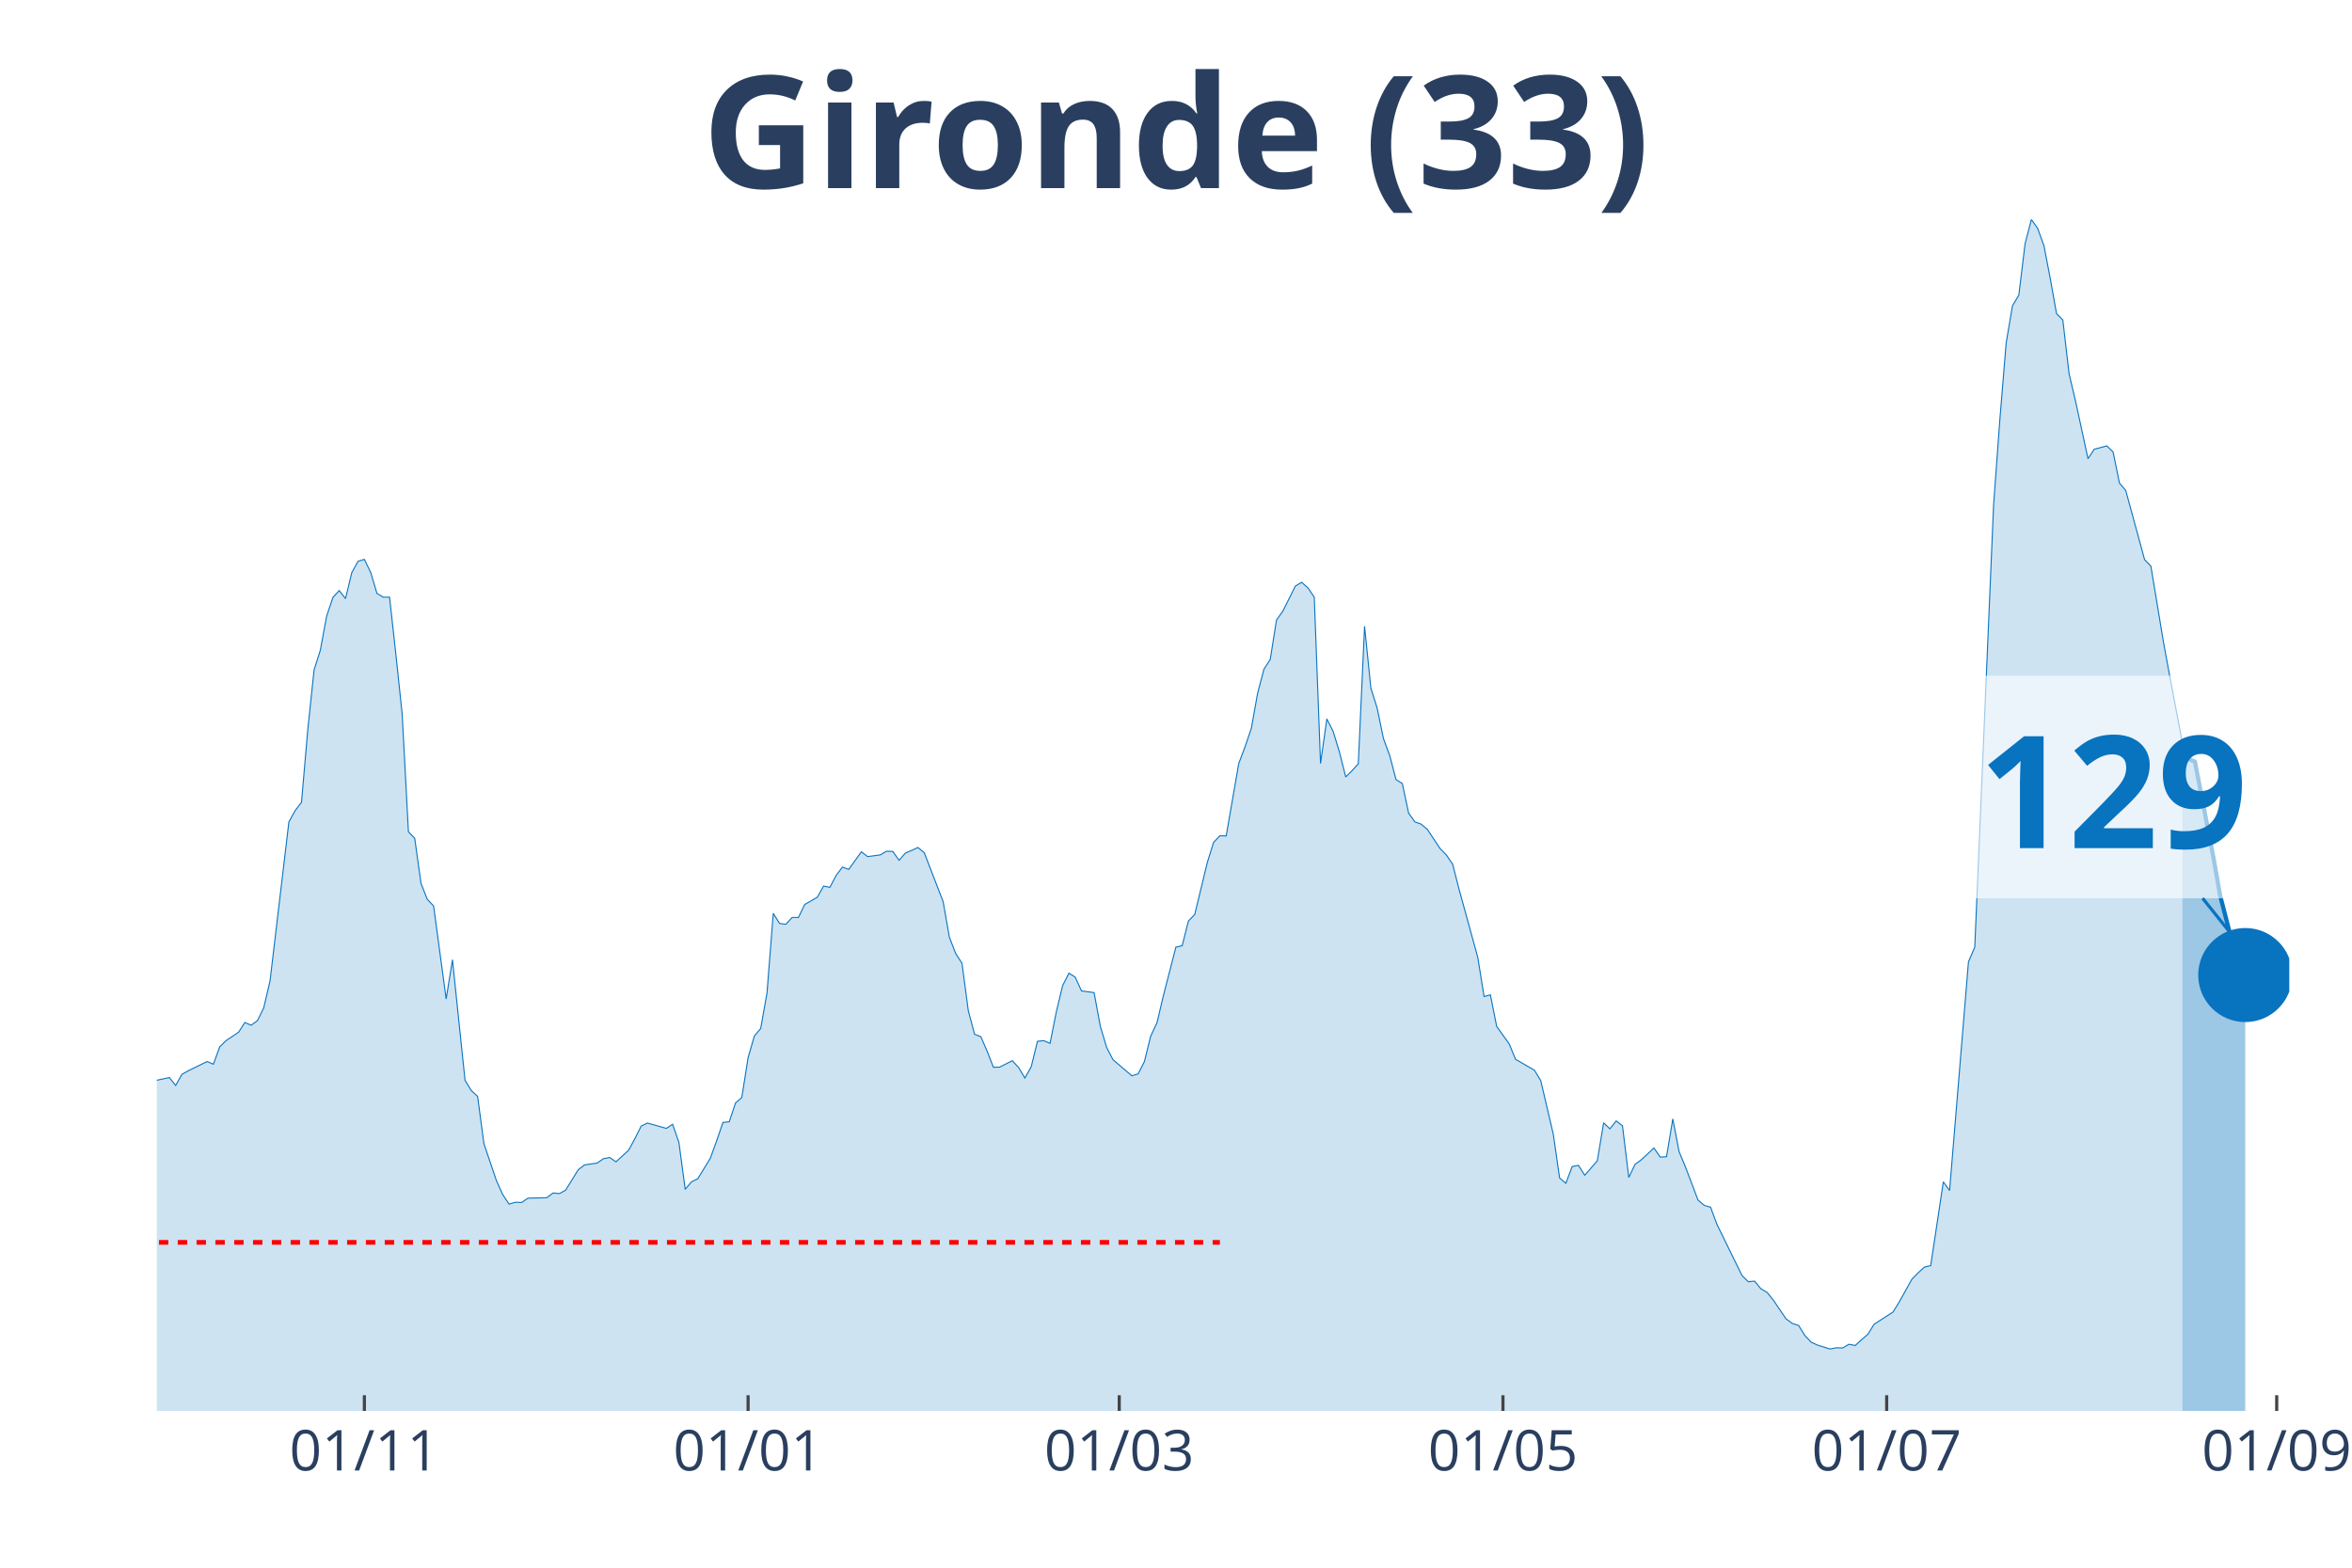
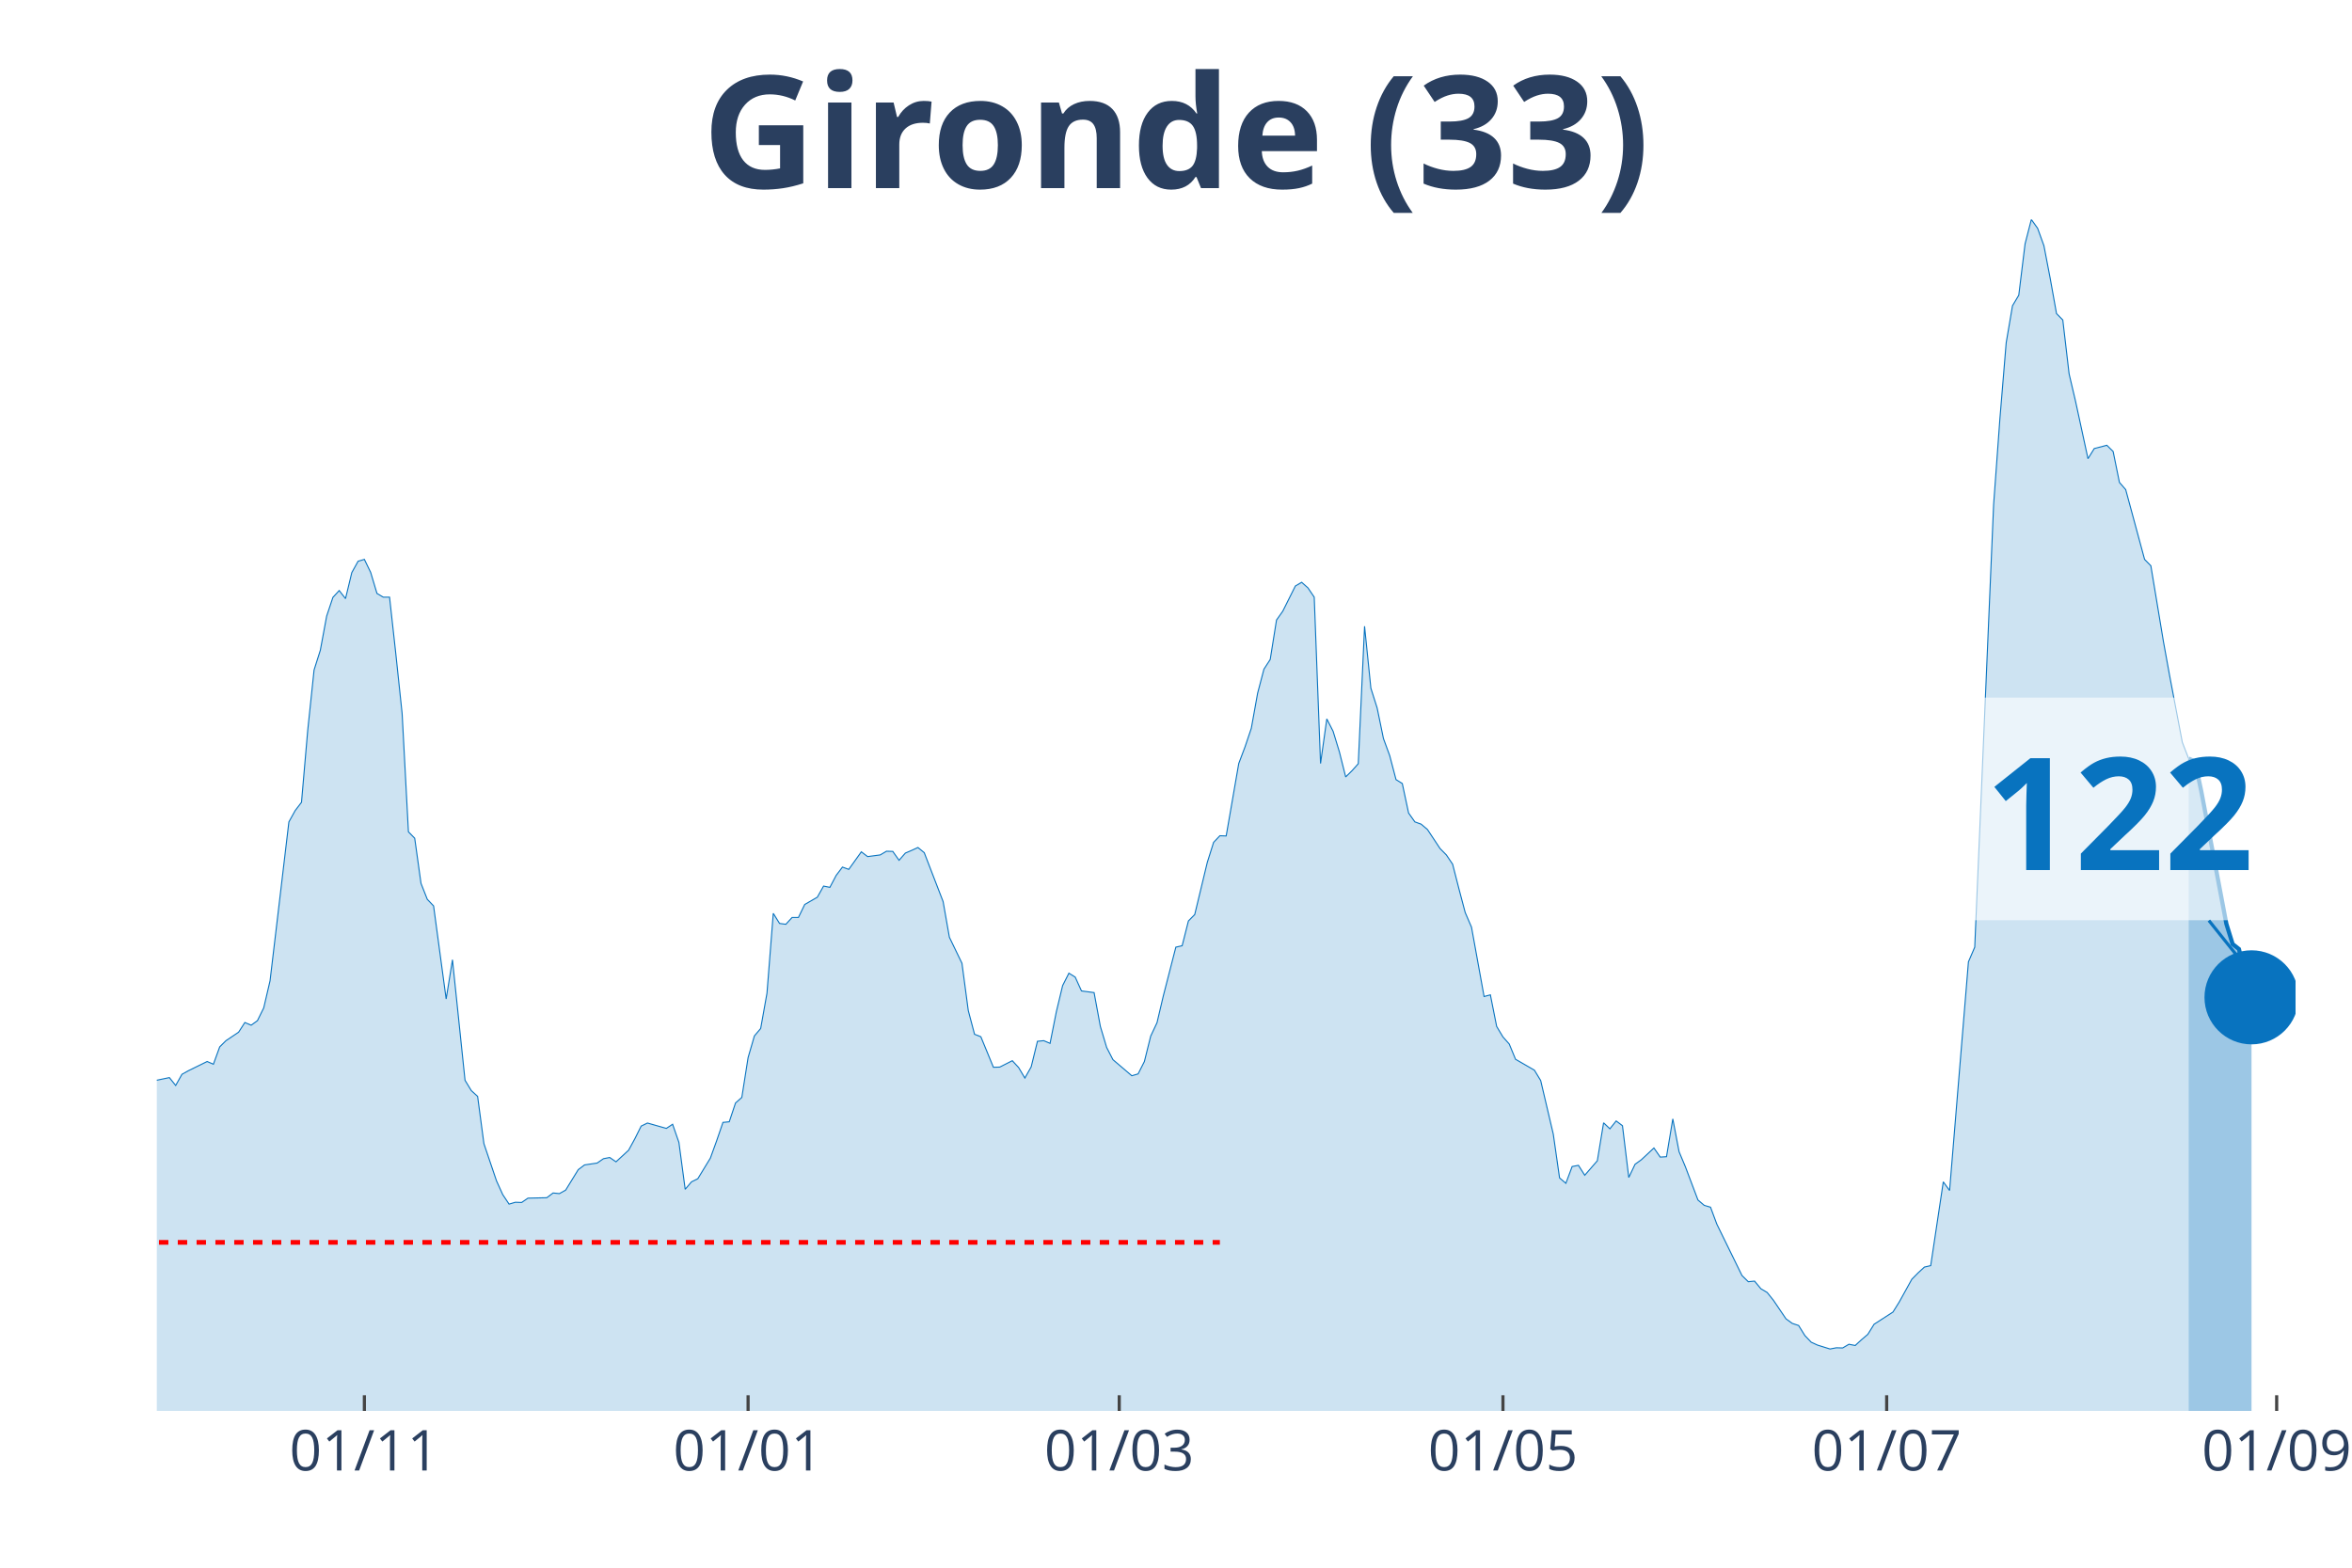
<svg xmlns="http://www.w3.org/2000/svg" class="main-svg" width="1125" height="750" style="" viewBox="0 0 750 500">
  <rect x="0" y="0" width="750" height="500" style="fill: rgb(0, 0, 0); fill-opacity: 0;" />
-   <defs id="defs-c37161">
+   <defs id="defs-fcad6e">
    <g class="clips">
-       <clipPath id="clipc37161xyplot" class="plotclip">
-         <rect width="680" height="380" />
+       <clipPath id="clipfcad6exyplot" class="plotclip">
+         <rect width="682" height="380" />
      </clipPath>
-       <clipPath class="axesclip" id="clipc37161x">
-         <rect x="50" y="0" width="680" height="500" />
+       <clipPath class="axesclip" id="clipfcad6ex">
+         <rect x="50" y="0" width="682" height="500" />
      </clipPath>
-       <clipPath class="axesclip" id="clipc37161y">
+       <clipPath class="axesclip" id="clipfcad6ey">
        <rect x="0" y="70" width="750" height="380" />
      </clipPath>
-       <clipPath class="axesclip" id="clipc37161xy">
-         <rect x="50" y="70" width="680" height="380" />
+       <clipPath class="axesclip" id="clipfcad6exy">
+         <rect x="50" y="70" width="682" height="380" />
      </clipPath>
    </g>
    <g class="gradients" />
  </defs>
  <g class="bglayer">
-     <rect class="bg" x="50" y="70" width="680" height="380" style="fill: rgb(0, 0, 0); fill-opacity: 0; stroke-width: 0;" />
+     <rect class="bg" x="50" y="70" width="682" height="380" style="fill: rgb(0, 0, 0); fill-opacity: 0; stroke-width: 0;" />
  </g>
  <g class="layer-below">
    <g class="imagelayer" />
    <g class="shapelayer" />
  </g>
  <g class="cartesianlayer">
    <g class="subplot xy">
      <g class="layer-subplot">
        <g class="shapelayer" />
        <g class="imagelayer" />
      </g>
      <g class="gridlayer">
        <g class="x">
          <path class="xgrid crisp" transform="translate(116.19,0)" d="M0,70v380" style="stroke: rgb(255, 255, 255); stroke-opacity: 1; stroke-width: 1px;" />
          <path class="xgrid crisp" transform="translate(238.55,0)" d="M0,70v380" style="stroke: rgb(255, 255, 255); stroke-opacity: 1; stroke-width: 1px;" />
          <path class="xgrid crisp" transform="translate(356.9,0)" d="M0,70v380" style="stroke: rgb(255, 255, 255); stroke-opacity: 1; stroke-width: 1px;" />
          <path class="xgrid crisp" transform="translate(479.26,0)" d="M0,70v380" style="stroke: rgb(255, 255, 255); stroke-opacity: 1; stroke-width: 1px;" />
          <path class="xgrid crisp" transform="translate(601.62,0)" d="M0,70v380" style="stroke: rgb(255, 255, 255); stroke-opacity: 1; stroke-width: 1px;" />
-           <path class="xgrid crisp" transform="translate(725.99,0)" d="M0,70v380" style="stroke: rgb(255, 255, 255); stroke-opacity: 1; stroke-width: 1px;" />
+           <path class="xgrid crisp" transform="translate(725.98,0)" d="M0,70v380" style="stroke: rgb(255, 255, 255); stroke-opacity: 1; stroke-width: 1px;" />
        </g>
        <g class="y" />
      </g>
      <g class="zerolinelayer" />
      <path class="xlines-below" />
      <path class="ylines-below" />
      <g class="overlines-below" />
      <g class="xaxislayer-below" />
      <g class="yaxislayer-below" />
      <g class="overaxes-below" />
-       <g class="plot" transform="translate(50, 70)" clip-path="url('#clipc37161xyplot')">
+       <g class="plot" transform="translate(50, 70)" clip-path="url('#clipfcad6exyplot')">
        <g class="scatterlayer mlayer">
-           <g class="trace scatter trace4cc02c" style="stroke-miterlimit: 2;">
+           <g class="trace scatter trace8b8300" style="stroke-miterlimit: 2;">
            <g class="fills">
              <g>
-                 <path class="js-fill" d="M645.9,380L-272.8,380L-272.8,378.29L-238.7,379.21L-236.7,379.41L-170.5,377.43L-168.5,376.77L-152.45,374.47L-150.44,374.08L-142.42,372.04L-140.41,371.57L-128.38,373.62L-126.37,375.19L-116.34,374.47L-114.34,373.02L-110.32,372.1L-108.32,371.77L-92.27,353.28L-90.27,343.34L-74.22,279.62L-72.21,260.33L-70.21,247.96L-68.2,245.13L-66.19,244.47L-64.19,229.13L-60.18,199.71L-58.17,198.79L-56.17,191.55L-54.16,193.32L-52.15,192.99L-50.15,190.1L-46.14,209.39L-44.13,212.22L-42.12,219.72L-40.12,221.3L-38.11,223.47L-36.11,228.61L-34.1,223.27L-32.09,224.46L-30.09,227.29L-28.08,227.09L-26.08,225.91L-24.07,227.62L-22.06,233.41L-20.06,245.59L-14.04,267.18L-12.04,269.35L-8.02,271.26L-6.02,274.88L-4.01,276.99L-2.01,274.95L4.01,273.69L6.02,276.2L8.02,272.64L10.03,271.52L16.05,268.56L18.05,269.42L20.06,263.89L22.06,261.91L26.08,259.21L28.08,256.12L30.09,256.98L32.09,255.53L34.1,251.45L36.11,242.82L42.12,192.14L44.13,188.52L46.14,185.89L48.14,162.78L50.15,143.69L52.15,137.37L54.16,126.51L56.17,120.52L58.17,118.35L60.18,120.92L62.18,112.62L64.19,109L66.19,108.41L68.2,112.56L70.21,119.27L72.21,120.46L74.22,120.46L76.22,138.56L78.23,157.58L80.24,195.3L82.24,197.34L84.25,211.75L86.25,216.82L88.26,218.93L92.27,248.62L94.28,236.11L98.29,274.55L100.29,277.84L102.3,279.68L104.31,294.76L108.32,306.61L110.32,311.02L112.33,314.04L114.34,313.45L116.34,313.52L118.35,312.14L124.37,312L126.37,310.49L128.38,310.69L130.38,309.57L134.4,303.05L136.4,301.54L140.41,300.95L142.42,299.56L144.42,299.17L146.43,300.55L150.44,296.86L152.45,293.18L154.45,289.16L156.46,288.18L162.48,289.89L164.48,288.57L166.49,294.36L168.5,309.31L170.5,306.94L172.51,305.95L176.52,299.37L178.53,293.84L180.53,287.98L182.54,287.78L184.54,281.79L186.55,280.01L188.55,267.31L190.56,260.4L192.57,258.03L194.57,246.77L196.58,221.3L198.58,224.52L200.59,224.79L202.6,222.62L204.6,222.62L206.61,218.47L210.62,216.16L212.63,212.61L214.63,213.01L216.64,209.19L218.64,206.55L220.65,207.28L224.66,201.68L226.67,203.2L230.68,202.67L232.68,201.49L234.69,201.55L236.7,204.38L238.7,202.08L240.71,201.22L242.71,200.3L244.72,201.95L250.74,217.55L252.74,228.93L254.75,234.13L256.76,237.23L258.76,252.3L260.77,259.87L262.77,260.66L264.78,265.27L266.78,270.4L268.79,270.34L272.8,268.3L274.81,270.47L276.81,273.83L278.82,270.27L280.83,262.11L282.83,261.91L284.84,262.77L286.84,252.7L288.85,244.34L290.86,240.39L292.86,241.64L294.87,246.05L298.88,246.58L300.88,257.37L302.89,264.08L304.9,267.97L310.91,273.1L312.92,272.51L314.93,268.56L316.93,260.46L318.94,256.19L320.94,247.69L324.96,232.09L326.96,231.63L328.97,223.73L330.97,221.69L334.99,205.04L336.99,198.66L339,196.55L341,196.62L345.01,173.51L347.02,168.18L349.03,162.26L351.03,151.07L353.04,143.43L355.04,140.34L357.05,127.76L359.06,124.93L363.07,116.9L365.07,115.72L367.08,117.5L369.09,120.46L371.09,173.51L373.1,159.29L375.1,163.24L377.11,169.83L379.12,177.79L381.12,175.82L383.13,173.58L385.13,129.74L387.14,149.49L389.14,155.8L391.15,165.55L393.16,171.01L395.16,178.65L397.17,179.9L399.17,189.31L401.18,192.14L403.19,192.86L405.19,194.57L409.2,200.63L411.21,202.67L413.22,205.63L415.22,213.47L421.24,235.39L423.24,247.83L425.25,247.3L427.26,257.37L431.27,262.97L433.27,267.84L439.29,271.33L441.3,274.62L445.31,291.73L447.32,305.69L449.32,307.4L451.33,302.06L453.33,301.67L455.34,304.83L459.35,300.22L461.36,288.11L463.36,290.02L465.37,287.52L467.37,289.03L469.38,305.55L471.39,301.34L473.39,299.89L477.4,296.14L479.41,299.04L481.42,298.91L483.42,286.86L485.43,297.33L487.43,302.13L491.45,312.73L493.45,314.44L495.46,315.03L497.46,320.43L505.49,336.82L507.49,338.79L509.5,338.6L511.5,341.03L513.51,342.22L515.52,344.72L519.53,350.64L521.53,352.09L523.54,352.75L525.55,355.97L527.55,358.08L529.56,359L533.57,360.25L535.58,359.86L537.58,359.92L539.59,358.74L541.59,359.13L543.6,357.29L545.6,355.58L547.61,352.35L553.63,348.47L555.63,345.25L559.65,338L561.65,335.96L563.66,334.12L565.66,333.66L569.68,306.94L571.68,309.7L577.7,236.77L579.71,232.09L585.72,90.97L587.73,63.59L589.73,39.3L591.74,27.51L593.75,24.16L595.75,7.77L597.76,0L599.76,2.83L601.77,8.36L603.78,18.83L605.78,30.02L607.79,32.06L609.79,49.24L611.8,57.73L615.81,76.29L617.82,73.26L621.83,72.21L623.83,74.18L625.84,84.06L627.85,86.43L633.86,108.48L635.87,110.58L639.88,134.81L641.89,145.73L645.9,166.86" style="fill: rgb(8, 115, 191); fill-opacity: 0.2; stroke-width: 0;" />
+                 <path class="js-fill" d="M647.9,380L-272.8,380L-272.8,378.29L-238.7,379.21L-236.69,379.41L-170.5,377.43L-168.49,376.77L-152.45,374.47L-150.44,374.08L-142.42,372.04L-140.41,371.57L-128.38,373.62L-126.37,375.19L-116.34,374.47L-114.34,373.02L-110.32,372.1L-108.32,371.77L-92.27,353.28L-90.26,343.34L-74.22,279.62L-72.21,260.33L-70.21,247.96L-68.2,245.13L-66.19,244.47L-64.19,229.13L-60.18,199.71L-58.17,198.79L-56.16,191.55L-54.16,193.32L-52.15,192.99L-50.15,190.1L-46.14,209.39L-44.13,212.22L-42.12,219.72L-40.12,221.3L-38.11,223.47L-36.11,228.61L-34.1,223.27L-32.09,224.46L-30.09,227.29L-28.08,227.09L-26.08,225.91L-24.07,227.62L-22.06,233.41L-20.06,245.59L-14.04,267.18L-12.04,269.35L-8.02,271.26L-6.02,274.88L-4.01,276.99L-2.01,274.95L4.01,273.69L6.02,276.2L8.02,272.64L10.03,271.52L16.05,268.56L18.05,269.42L20.06,263.89L22.06,261.91L26.08,259.21L28.08,256.12L30.09,256.98L32.09,255.53L34.1,251.45L36.11,242.82L42.12,192.14L44.13,188.52L46.14,185.89L48.14,162.78L50.15,143.69L52.15,137.37L54.16,126.51L56.16,120.52L58.17,118.35L60.18,120.92L62.18,112.62L64.19,109L66.19,108.41L68.2,112.56L70.21,119.27L72.21,120.46L74.22,120.46L76.22,138.56L78.23,157.58L80.24,195.3L82.24,197.34L84.25,211.75L86.25,216.82L88.26,218.93L92.27,248.62L94.28,236.11L98.29,274.55L100.29,277.84L102.3,279.68L104.31,294.76L108.32,306.61L110.32,311.02L112.33,314.04L114.34,313.45L116.34,313.52L118.35,312.14L124.36,312L126.37,310.49L128.38,310.69L130.38,309.57L134.39,303.05L136.4,301.54L140.41,300.95L142.42,299.56L144.42,299.17L146.43,300.55L150.44,296.86L152.45,293.18L154.45,289.16L156.46,288.18L162.48,289.89L164.48,288.57L166.49,294.36L168.49,309.31L170.5,306.94L172.51,305.95L176.52,299.37L178.52,293.84L180.53,287.98L182.54,287.78L184.54,281.79L186.55,280.01L188.55,267.31L190.56,260.4L192.56,258.03L194.57,246.77L196.58,221.3L198.58,224.52L200.59,224.79L202.59,222.62L204.6,222.62L206.61,218.47L210.62,216.16L212.62,212.61L214.63,213.01L216.64,209.19L218.64,206.55L220.65,207.28L224.66,201.68L226.66,203.2L230.68,202.67L232.68,201.49L234.69,201.55L236.69,204.38L238.7,202.08L240.71,201.22L242.71,200.3L244.72,201.95L250.74,217.55L252.74,228.93L256.75,237.23L258.76,252.3L260.76,259.87L262.77,260.66L266.78,270.4L268.79,270.34L272.8,268.3L274.81,270.47L276.81,273.83L278.82,270.27L280.82,262.11L282.83,261.91L284.84,262.77L286.84,252.7L288.85,244.34L290.85,240.39L292.86,241.64L294.86,246.05L298.88,246.58L300.88,257.37L302.89,264.08L304.89,267.97L310.91,273.1L312.92,272.51L314.92,268.56L316.93,260.46L318.94,256.19L320.94,247.69L324.95,232.09L326.96,231.63L328.96,223.73L330.97,221.69L334.98,205.04L336.99,198.66L338.99,196.55L341,196.62L345.01,173.51L347.02,168.18L349.02,162.26L351.03,151.07L353.04,143.43L355.04,140.34L357.05,127.76L359.05,124.93L363.06,116.9L365.07,115.72L367.08,117.5L369.08,120.46L371.09,173.51L373.09,159.29L375.1,163.24L377.11,169.83L379.11,177.79L381.12,175.82L383.12,173.58L385.13,129.74L387.14,149.49L389.14,155.8L391.15,165.55L393.15,171.01L395.16,178.65L397.16,179.9L399.17,189.31L401.18,192.14L403.18,192.86L405.19,194.57L409.2,200.63L411.21,202.67L413.21,205.63L415.22,213.47L417.22,221.04L419.23,225.71L423.24,247.83L425.25,247.3L427.25,257.37L429.26,260.73L431.26,262.97L433.27,267.84L439.29,271.33L441.29,274.62L445.31,291.73L447.31,305.69L449.32,307.4L451.32,302.06L453.33,301.67L455.34,304.83L459.35,300.22L461.35,288.11L463.36,290.02L465.36,287.52L467.37,289.03L469.38,305.55L471.38,301.34L473.39,299.89L477.4,296.14L479.41,299.04L481.41,298.91L483.42,286.86L485.42,297.33L487.43,302.13L491.44,312.73L493.45,314.44L495.45,315.03L497.46,320.43L505.48,336.82L507.49,338.79L509.49,338.6L511.5,341.03L513.51,342.22L515.51,344.72L519.52,350.64L521.53,352.09L523.54,352.75L525.54,355.97L527.55,358.08L529.55,359L533.56,360.25L535.57,359.86L537.58,359.92L539.58,358.74L541.59,359.13L543.59,357.29L545.6,355.58L547.61,352.35L553.62,348.47L555.63,345.25L559.64,338L561.65,335.96L563.65,334.12L565.66,333.66L569.67,306.94L571.68,309.7L577.69,236.77L579.7,232.09L585.72,90.97L587.72,63.59L589.73,39.3L591.74,27.51L593.74,24.16L595.75,7.77L597.75,0L599.76,2.83L601.76,8.36L603.77,18.83L605.78,30.02L607.78,32.06L609.79,49.24L611.79,57.73L615.81,76.29L617.81,73.06L621.82,72.01L623.83,73.99L625.84,83.86L627.84,86.16L633.86,108.41L635.86,110.45L639.88,134.68L641.88,145.67L645.89,166.73L647.9,171.93" style="fill: rgb(8, 115, 191); fill-opacity: 0.2; stroke-width: 0;" />
              </g>
            </g>
            <g class="errorbars" />
            <g class="lines">
-               <path class="js-line" d="M-272.8,378.29L-238.7,379.21L-236.7,379.41L-170.5,377.43L-168.5,376.77L-152.45,374.47L-150.44,374.08L-142.42,372.04L-140.41,371.57L-128.38,373.62L-126.37,375.19L-116.34,374.47L-114.34,373.02L-110.32,372.1L-108.32,371.77L-92.27,353.28L-90.27,343.34L-74.22,279.62L-72.21,260.33L-70.21,247.96L-68.2,245.13L-66.19,244.47L-64.19,229.13L-60.18,199.71L-58.17,198.79L-56.17,191.55L-54.16,193.32L-52.15,192.99L-50.15,190.1L-46.14,209.39L-44.13,212.22L-42.12,219.72L-40.12,221.3L-38.11,223.47L-36.11,228.61L-34.1,223.27L-32.09,224.46L-30.09,227.29L-28.08,227.09L-26.08,225.91L-24.07,227.62L-22.06,233.41L-20.06,245.59L-14.04,267.18L-12.04,269.35L-8.02,271.26L-6.02,274.88L-4.01,276.99L-2.01,274.95L4.01,273.69L6.02,276.2L8.02,272.64L10.03,271.52L16.05,268.56L18.05,269.42L20.06,263.89L22.06,261.91L26.08,259.21L28.08,256.12L30.09,256.98L32.09,255.53L34.1,251.45L36.11,242.82L42.12,192.14L44.13,188.52L46.14,185.89L48.14,162.78L50.15,143.69L52.15,137.37L54.16,126.51L56.17,120.52L58.17,118.35L60.18,120.92L62.18,112.62L64.19,109L66.19,108.41L68.2,112.56L70.21,119.27L72.21,120.46L74.22,120.46L76.22,138.56L78.23,157.58L80.24,195.3L82.24,197.34L84.25,211.75L86.25,216.82L88.26,218.93L92.27,248.62L94.28,236.11L98.29,274.55L100.29,277.84L102.3,279.68L104.31,294.76L108.32,306.61L110.32,311.02L112.33,314.04L114.34,313.45L116.34,313.52L118.35,312.14L124.37,312L126.37,310.49L128.38,310.69L130.38,309.57L134.4,303.05L136.4,301.54L140.41,300.95L142.42,299.56L144.42,299.17L146.43,300.55L150.44,296.86L152.45,293.18L154.45,289.16L156.46,288.18L162.48,289.89L164.48,288.57L166.49,294.36L168.5,309.31L170.5,306.94L172.51,305.95L176.52,299.37L178.53,293.84L180.53,287.98L182.54,287.78L184.54,281.79L186.55,280.01L188.55,267.31L190.56,260.4L192.57,258.03L194.57,246.77L196.58,221.3L198.58,224.52L200.59,224.79L202.6,222.62L204.6,222.62L206.61,218.47L210.62,216.16L212.63,212.61L214.63,213.01L216.64,209.19L218.64,206.55L220.65,207.28L224.66,201.68L226.67,203.2L230.68,202.67L232.68,201.49L234.69,201.55L236.7,204.38L238.7,202.08L240.71,201.22L242.71,200.3L244.72,201.95L250.74,217.55L252.74,228.93L254.75,234.13L256.76,237.23L258.76,252.3L260.77,259.87L262.77,260.66L264.78,265.27L266.78,270.4L268.79,270.34L272.8,268.3L274.81,270.47L276.81,273.83L278.82,270.27L280.83,262.11L282.83,261.91L284.84,262.77L286.84,252.7L288.85,244.34L290.86,240.39L292.86,241.64L294.87,246.05L298.88,246.58L300.88,257.37L302.89,264.08L304.9,267.97L310.91,273.1L312.92,272.51L314.93,268.56L316.93,260.46L318.94,256.19L320.94,247.69L324.96,232.09L326.96,231.63L328.97,223.73L330.97,221.69L334.99,205.04L336.99,198.66L339,196.55L341,196.62L345.01,173.51L347.02,168.18L349.03,162.26L351.03,151.07L353.04,143.43L355.04,140.34L357.05,127.76L359.06,124.93L363.07,116.9L365.07,115.72L367.08,117.5L369.09,120.46L371.09,173.51L373.1,159.29L375.1,163.24L377.11,169.83L379.12,177.79L381.12,175.82L383.13,173.58L385.13,129.74L387.14,149.49L389.14,155.8L391.15,165.55L393.16,171.01L395.16,178.65L397.17,179.9L399.17,189.31L401.18,192.14L403.19,192.86L405.19,194.57L409.2,200.63L411.21,202.67L413.22,205.63L415.22,213.47L421.24,235.39L423.24,247.83L425.25,247.3L427.26,257.37L431.27,262.97L433.27,267.84L439.29,271.33L441.3,274.62L445.31,291.73L447.32,305.69L449.32,307.4L451.33,302.06L453.33,301.67L455.34,304.83L459.35,300.22L461.36,288.11L463.36,290.02L465.37,287.52L467.37,289.03L469.38,305.55L471.39,301.34L473.39,299.89L477.4,296.14L479.41,299.04L481.42,298.91L483.42,286.86L485.43,297.33L487.43,302.13L491.45,312.73L493.45,314.44L495.46,315.03L497.46,320.43L505.49,336.82L507.49,338.79L509.5,338.6L511.5,341.03L513.51,342.22L515.52,344.72L519.53,350.64L521.53,352.09L523.54,352.75L525.55,355.97L527.55,358.08L529.56,359L533.57,360.25L535.58,359.86L537.58,359.92L539.59,358.74L541.59,359.13L543.6,357.29L545.6,355.58L547.61,352.35L553.63,348.47L555.63,345.25L559.65,338L561.65,335.96L563.66,334.12L565.66,333.66L569.68,306.94L571.68,309.7L577.7,236.77L579.71,232.09L585.72,90.97L587.73,63.59L589.73,39.3L591.74,27.51L593.75,24.16L595.75,7.77L597.76,0L599.76,2.83L601.77,8.36L603.78,18.83L605.78,30.02L607.79,32.06L609.79,49.24L611.8,57.73L615.81,76.29L617.82,73.26L621.83,72.21L623.83,74.18L625.84,84.06L627.85,86.43L633.86,108.48L635.87,110.58L639.88,134.81L641.89,145.73L645.9,166.86" style="vector-effect: non-scaling-stroke; fill: none; stroke: rgb(8, 115, 191); stroke-opacity: 1; stroke-width: 0.5px; opacity: 1;" />
+               <path class="js-line" d="M-272.8,378.29L-238.7,379.21L-236.69,379.41L-170.5,377.43L-168.49,376.77L-152.45,374.47L-150.44,374.08L-142.42,372.04L-140.41,371.57L-128.38,373.62L-126.37,375.19L-116.34,374.47L-114.34,373.02L-110.32,372.1L-108.32,371.77L-92.27,353.28L-90.26,343.34L-74.22,279.62L-72.21,260.33L-70.21,247.96L-68.2,245.13L-66.19,244.47L-64.19,229.13L-60.18,199.71L-58.17,198.79L-56.16,191.55L-54.16,193.32L-52.15,192.99L-50.15,190.1L-46.14,209.39L-44.13,212.22L-42.12,219.72L-40.12,221.3L-38.11,223.47L-36.11,228.61L-34.1,223.27L-32.09,224.46L-30.09,227.29L-28.08,227.09L-26.08,225.91L-24.07,227.62L-22.06,233.41L-20.06,245.59L-14.04,267.18L-12.04,269.35L-8.02,271.26L-6.02,274.88L-4.01,276.99L-2.01,274.95L4.01,273.69L6.02,276.2L8.02,272.64L10.03,271.52L16.05,268.56L18.05,269.42L20.06,263.89L22.06,261.91L26.08,259.21L28.08,256.12L30.09,256.98L32.09,255.53L34.1,251.45L36.11,242.82L42.12,192.14L44.13,188.52L46.14,185.89L48.14,162.78L50.15,143.69L52.15,137.37L54.16,126.51L56.16,120.52L58.17,118.35L60.18,120.92L62.18,112.62L64.19,109L66.19,108.41L68.2,112.56L70.21,119.27L72.21,120.46L74.22,120.46L76.22,138.56L78.23,157.58L80.24,195.3L82.24,197.34L84.25,211.75L86.25,216.82L88.26,218.93L92.27,248.62L94.28,236.11L98.29,274.55L100.29,277.84L102.3,279.68L104.31,294.76L108.32,306.61L110.32,311.02L112.33,314.04L114.34,313.45L116.34,313.52L118.35,312.14L124.36,312L126.37,310.49L128.38,310.69L130.38,309.57L134.39,303.05L136.4,301.54L140.41,300.95L142.42,299.56L144.42,299.17L146.43,300.55L150.44,296.86L152.45,293.18L154.45,289.16L156.46,288.18L162.48,289.89L164.48,288.57L166.49,294.36L168.49,309.31L170.5,306.94L172.51,305.95L176.52,299.37L178.52,293.84L180.53,287.98L182.54,287.78L184.54,281.79L186.55,280.01L188.55,267.31L190.56,260.4L192.56,258.03L194.57,246.77L196.58,221.3L198.58,224.52L200.59,224.79L202.59,222.62L204.6,222.62L206.61,218.47L210.62,216.16L212.62,212.61L214.63,213.01L216.64,209.19L218.64,206.55L220.65,207.28L224.66,201.68L226.66,203.2L230.68,202.67L232.68,201.49L234.69,201.55L236.69,204.38L238.7,202.08L240.71,201.22L242.71,200.3L244.72,201.95L250.74,217.55L252.74,228.93L256.75,237.23L258.76,252.3L260.76,259.87L262.77,260.66L266.78,270.4L268.79,270.34L272.8,268.3L274.81,270.47L276.81,273.83L278.82,270.27L280.82,262.11L282.83,261.91L284.84,262.77L286.84,252.7L288.85,244.34L290.85,240.39L292.86,241.64L294.86,246.05L298.88,246.58L300.88,257.37L302.89,264.08L304.89,267.97L310.91,273.1L312.92,272.51L314.92,268.56L316.93,260.46L318.94,256.19L320.94,247.69L324.95,232.09L326.96,231.63L328.96,223.73L330.97,221.69L334.98,205.04L336.99,198.66L338.99,196.55L341,196.62L345.01,173.51L347.02,168.18L349.02,162.26L351.03,151.07L353.04,143.43L355.04,140.34L357.05,127.76L359.05,124.93L363.06,116.9L365.07,115.72L367.08,117.5L369.08,120.46L371.09,173.51L373.09,159.29L375.1,163.24L377.11,169.83L379.11,177.79L381.12,175.82L383.12,173.58L385.13,129.74L387.14,149.49L389.14,155.8L391.15,165.55L393.15,171.01L395.16,178.65L397.16,179.9L399.17,189.31L401.18,192.14L403.18,192.86L405.19,194.57L409.2,200.63L411.21,202.67L413.21,205.63L415.22,213.47L417.22,221.04L419.23,225.71L423.24,247.83L425.25,247.3L427.25,257.37L429.26,260.73L431.26,262.97L433.27,267.84L439.29,271.33L441.29,274.62L445.31,291.73L447.31,305.69L449.32,307.4L451.32,302.06L453.33,301.67L455.34,304.83L459.35,300.22L461.35,288.11L463.36,290.02L465.36,287.52L467.37,289.03L469.38,305.55L471.38,301.34L473.39,299.89L477.4,296.14L479.41,299.04L481.41,298.91L483.42,286.86L485.42,297.33L487.43,302.13L491.44,312.73L493.45,314.44L495.45,315.03L497.46,320.43L505.48,336.82L507.49,338.79L509.49,338.6L511.5,341.03L513.51,342.22L515.51,344.72L519.52,350.64L521.53,352.09L523.54,352.75L525.54,355.97L527.55,358.08L529.55,359L533.56,360.25L535.57,359.86L537.58,359.92L539.58,358.74L541.59,359.13L543.59,357.29L545.6,355.58L547.61,352.35L553.62,348.47L555.63,345.25L559.64,338L561.65,335.96L563.65,334.12L565.66,333.66L569.67,306.94L571.68,309.7L577.69,236.77L579.7,232.09L585.72,90.97L587.72,63.59L589.73,39.3L591.74,27.51L593.74,24.16L595.75,7.77L597.75,0L599.76,2.83L601.76,8.36L603.77,18.83L605.78,30.02L607.78,32.06L609.79,49.24L611.79,57.73L615.81,76.29L617.81,73.06L621.82,72.01L623.83,73.99L625.84,83.86L627.84,86.16L633.86,108.41L635.86,110.45L639.88,134.68L641.88,145.67L645.89,166.73L647.9,171.93" style="vector-effect: non-scaling-stroke; fill: none; stroke: rgb(8, 115, 191); stroke-opacity: 1; stroke-width: 0.5px; opacity: 1;" />
            </g>
            <g class="points" />
            <g class="text" />
          </g>
-           <g class="trace scatter trace22f25f" style="stroke-miterlimit: 2;">
+           <g class="trace scatter tracef9c9f9" style="stroke-miterlimit: 2;">
            <g class="fills">
              <g>
-                 <path class="js-fill" d="M665.96,380L645.9,380L645.9,166.86L647.91,172.06L649.91,172.92L655.93,204.12L657.94,215.57L661.95,231.11L663.95,232.69L665.96,240.98" style="fill: rgb(8, 115, 191); fill-opacity: 0.4; stroke-width: 0;" />
+                 <path class="js-fill" d="M667.96,380L647.9,380L647.9,171.93L649.91,172.85L651.91,182.2L659.94,224.66L661.94,231.11L663.95,232.69L665.95,240.91L667.96,248.09" style="fill: rgb(8, 115, 191); fill-opacity: 0.4; stroke-width: 0;" />
              </g>
            </g>
            <g class="errorbars" />
            <g class="lines">
-               <path class="js-line" d="M645.9,166.86L647.91,172.06L649.91,172.92L655.93,204.12L657.94,215.57L661.95,231.11L663.95,232.69L665.96,240.98" style="vector-effect: non-scaling-stroke; fill: none; stroke: rgb(8, 115, 191); stroke-opacity: 1; stroke-width: 2px; opacity: 1;" />
+               <path class="js-line" d="M647.9,171.93L649.91,172.85L651.91,182.2L659.94,224.66L661.94,231.11L663.95,232.69L665.95,240.91L667.96,248.09" style="vector-effect: non-scaling-stroke; fill: none; stroke: rgb(8, 115, 191); stroke-opacity: 1; stroke-width: 2px; opacity: 1;" />
            </g>
            <g class="points" />
            <g class="text" />
          </g>
-           <g class="trace scatter trace3c7fb0" style="stroke-miterlimit: 2; opacity: 1;">
+           <g class="trace scatter trace9d7989" style="stroke-miterlimit: 2; opacity: 1;">
            <g class="fills" />
            <g class="errorbars" />
            <g class="lines" />
            <g class="points">
-               <path class="point" transform="translate(665.96,240.98)" d="M15,0A15,15 0 1,1 0,-15A15,15 0 0,1 15,0Z" style="opacity: 1; stroke-width: 0px; fill: rgb(8, 115, 191); fill-opacity: 1;" />
+               <path class="point" transform="translate(667.96,248.09)" d="M15,0A15,15 0 1,1 0,-15A15,15 0 0,1 15,0Z" style="opacity: 1; stroke-width: 0px; fill: rgb(8, 115, 191); fill-opacity: 1;" />
            </g>
            <g class="text" />
          </g>
        </g>
      </g>
      <g class="overplot" />
      <path class="xlines-above crisp" style="fill: none; stroke-width: 1px; stroke: rgb(0, 0, 0); stroke-opacity: 0;" d="" />
      <path class="ylines-above crisp" style="fill: none;" d="M0,0" />
      <g class="overlines-above" />
      <g class="xaxislayer-above">
        <path class="xtick ticks crisp" d="M0,450v-5" transform="translate(116.19,0)" style="stroke: rgb(68, 68, 68); stroke-opacity: 1; stroke-width: 1px;" />
        <path class="xtick ticks crisp" d="M0,450v-5" transform="translate(238.55,0)" style="stroke: rgb(68, 68, 68); stroke-opacity: 1; stroke-width: 1px;" />
        <path class="xtick ticks crisp" d="M0,450v-5" transform="translate(356.9,0)" style="stroke: rgb(68, 68, 68); stroke-opacity: 1; stroke-width: 1px;" />
        <path class="xtick ticks crisp" d="M0,450v-5" transform="translate(479.26,0)" style="stroke: rgb(68, 68, 68); stroke-opacity: 1; stroke-width: 1px;" />
        <path class="xtick ticks crisp" d="M0,450v-5" transform="translate(601.62,0)" style="stroke: rgb(68, 68, 68); stroke-opacity: 1; stroke-width: 1px;" />
-         <path class="xtick ticks crisp" d="M0,450v-5" transform="translate(725.99,0)" style="stroke: rgb(68, 68, 68); stroke-opacity: 1; stroke-width: 1px;" />
+         <path class="xtick ticks crisp" d="M0,450v-5" transform="translate(725.98,0)" style="stroke: rgb(68, 68, 68); stroke-opacity: 1; stroke-width: 1px;" />
        <g class="xtick">
          <text text-anchor="middle" x="0" y="469" transform="translate(116.19,0)" style="font-family: 'Open Sans', verdana, arial, sans-serif; font-size: 18px; fill: rgb(42, 63, 95); fill-opacity: 1; white-space: pre;">01/11</text>
        </g>
        <g class="xtick">
          <text text-anchor="middle" x="0" y="469" transform="translate(238.55,0)" style="font-family: 'Open Sans', verdana, arial, sans-serif; font-size: 18px; fill: rgb(42, 63, 95); fill-opacity: 1; white-space: pre;">01/01</text>
        </g>
        <g class="xtick">
          <text text-anchor="middle" x="0" y="469" transform="translate(356.9,0)" style="font-family: 'Open Sans', verdana, arial, sans-serif; font-size: 18px; fill: rgb(42, 63, 95); fill-opacity: 1; white-space: pre;">01/03</text>
        </g>
        <g class="xtick">
          <text text-anchor="middle" x="0" y="469" transform="translate(479.26,0)" style="font-family: 'Open Sans', verdana, arial, sans-serif; font-size: 18px; fill: rgb(42, 63, 95); fill-opacity: 1; white-space: pre;">01/05</text>
        </g>
        <g class="xtick">
          <text text-anchor="middle" x="0" y="469" transform="translate(601.62,0)" style="font-family: 'Open Sans', verdana, arial, sans-serif; font-size: 18px; fill: rgb(42, 63, 95); fill-opacity: 1; white-space: pre;">01/07</text>
        </g>
        <g class="xtick">
-           <text text-anchor="middle" x="0" y="469" transform="translate(725.99,0)" style="font-family: 'Open Sans', verdana, arial, sans-serif; font-size: 18px; fill: rgb(42, 63, 95); fill-opacity: 1; white-space: pre;">01/09</text>
+           <text text-anchor="middle" x="0" y="469" transform="translate(725.98,0)" style="font-family: 'Open Sans', verdana, arial, sans-serif; font-size: 18px; fill: rgb(42, 63, 95); fill-opacity: 1; white-space: pre;">01/09</text>
        </g>
      </g>
      <g class="yaxislayer-above" />
      <g class="overaxes-above" />
    </g>
  </g>
  <g class="polarlayer" />
  <g class="ternarylayer" />
  <g class="geolayer" />
  <g class="funnelarealayer" />
  <g class="pielayer" />
  <g class="treemaplayer" />
  <g class="sunburstlayer" />
  <g class="glimages" />
-   <defs id="topdefs-c37161">
+   <defs id="topdefs-fcad6e">
    <g class="clips" />
  </defs>
  <g class="layer-above">
    <g class="imagelayer" />
    <g class="shapelayer">
-       <path data-index="0" fill-rule="evenodd" d="M-1077.32,396.24L389,396.24" clip-path="url('#clipc37161xy')" style="opacity: 1; stroke: rgb(255, 0, 0); stroke-opacity: 1; fill: rgb(0, 0, 0); fill-opacity: 0; stroke-dasharray: 3px, 3px; stroke-width: 1.5px;" />
+       <path data-index="0" fill-rule="evenodd" d="M-1077.31,396.24L388.99,396.24" clip-path="url('#clipfcad6exy')" style="opacity: 1; stroke: rgb(255, 0, 0); stroke-opacity: 1; fill: rgb(0, 0, 0); fill-opacity: 0; stroke-dasharray: 3px, 3px; stroke-width: 1.5px;" />
    </g>
  </g>
  <g class="infolayer">
    <g class="g-gtitle">
      <text class="gtitle" x="375" y="25" text-anchor="middle" dy="0.7em" style="font-family: 'Open Sans', verdana, arial, sans-serif; font-size: 50px; fill: rgb(42, 63, 95); opacity: 1; font-weight: normal; white-space: pre;">
        <tspan style="font-weight:bold">Gironde (33)</tspan>
      </text>
    </g>
    <g class="g-xtitle" />
    <g class="annotation" data-index="0" style="opacity: 1;">
-       <g class="annotation-text-g" transform="rotate(0,673.96,250.98)">
-         <g class="cursor-pointer" transform="translate(616, 215)">
+       <g class="annotation-text-g" transform="rotate(0,675.96,258.09)">
+         <g class="cursor-pointer" transform="translate(618, 222)">
          <rect class="bg" x="0.5" y="0.5" width="115" height="71" style="stroke-width: 1px; stroke: rgb(0, 0, 0); stroke-opacity: 0; fill: rgb(255, 255, 255); fill-opacity: 0.6;" />
          <text class="annotation-text" text-anchor="middle" x="57.812" y="55.5" style="font-family: 'Open Sans', verdana, arial, sans-serif; font-size: 50px; fill: rgb(8, 115, 191); fill-opacity: 1; white-space: pre;">
-             <tspan style="font-weight:bold">129 </tspan>
+             <tspan style="font-weight:bold">122 </tspan>
          </text>
        </g>
      </g>
      <g class="annotation-arrow-g" style="opacity: 1;">
-         <path d="M702.36,286.48L713.96,300.98" style="stroke-width: 1px; stroke: rgb(8, 115, 191); stroke-opacity: 1; stroke-dasharray: 0px, 0px, 18.569px, 18.569px;" />
+         <path d="M704.36,293.59L715.96,308.09" style="stroke-width: 1px; stroke: rgb(8, 115, 191); stroke-opacity: 1; stroke-dasharray: 0px, 0px, 18.569px, 18.569px;" />
      </g>
    </g>
  </g>
</svg>
